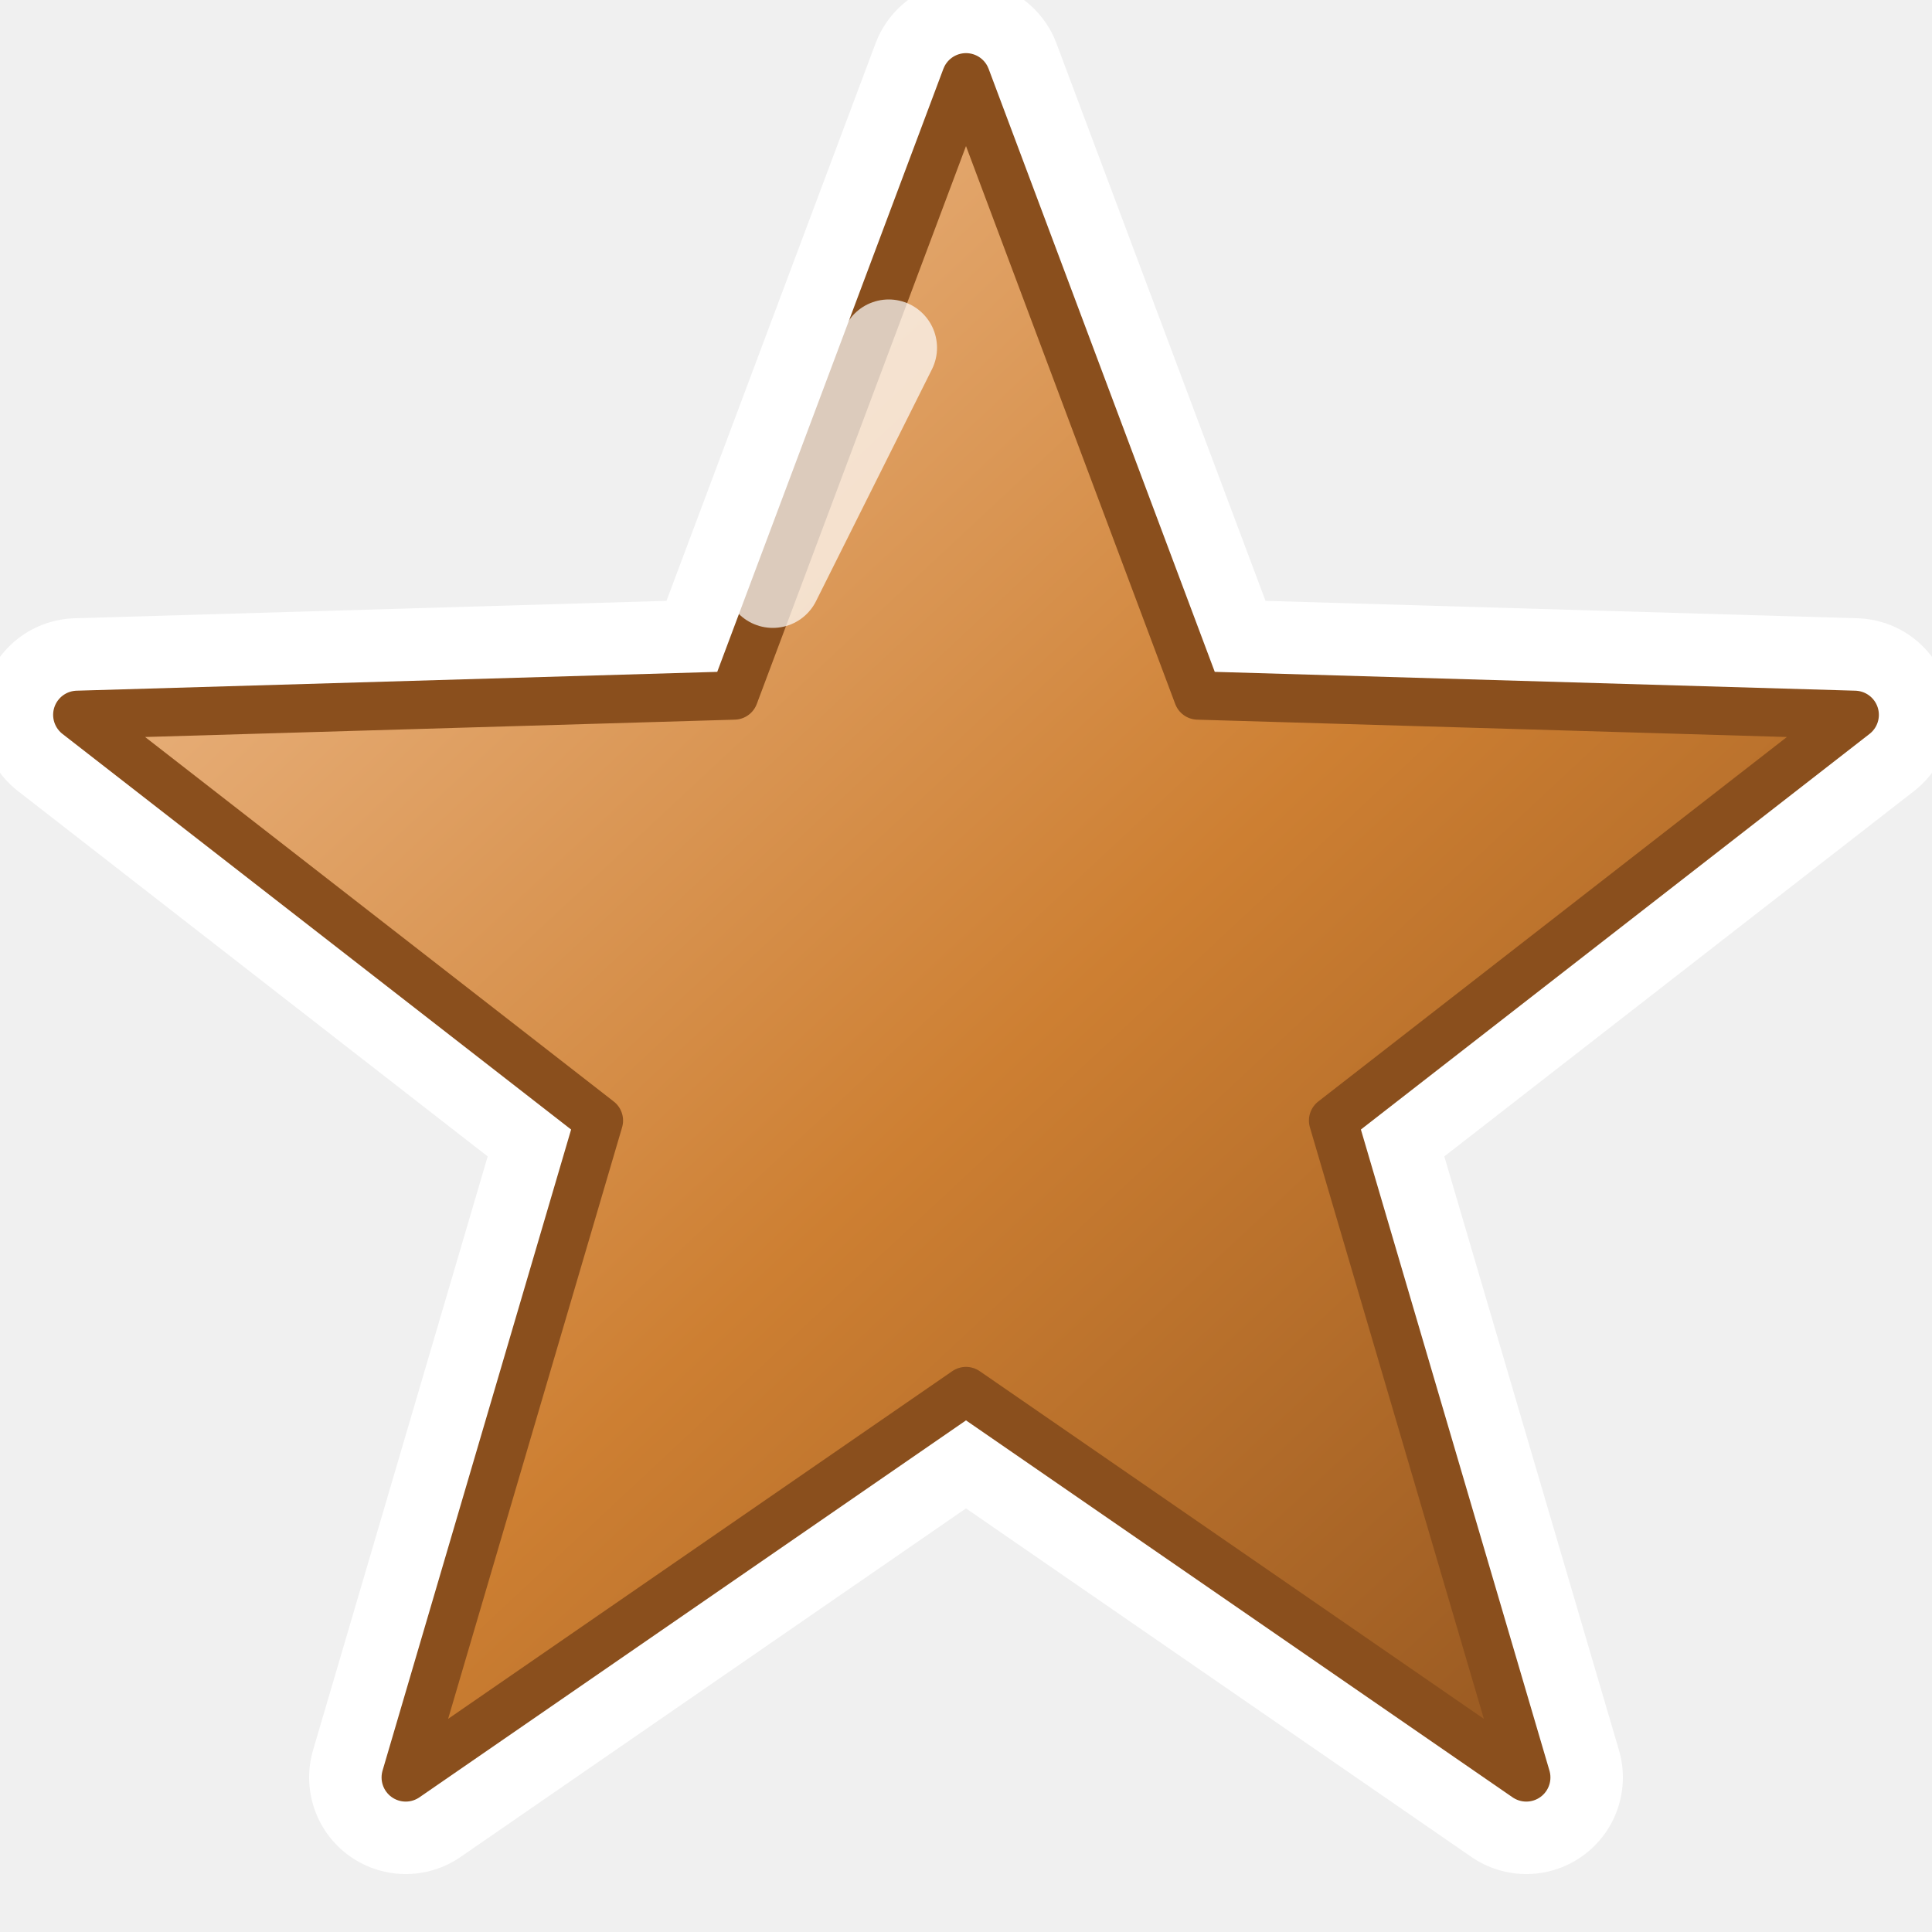
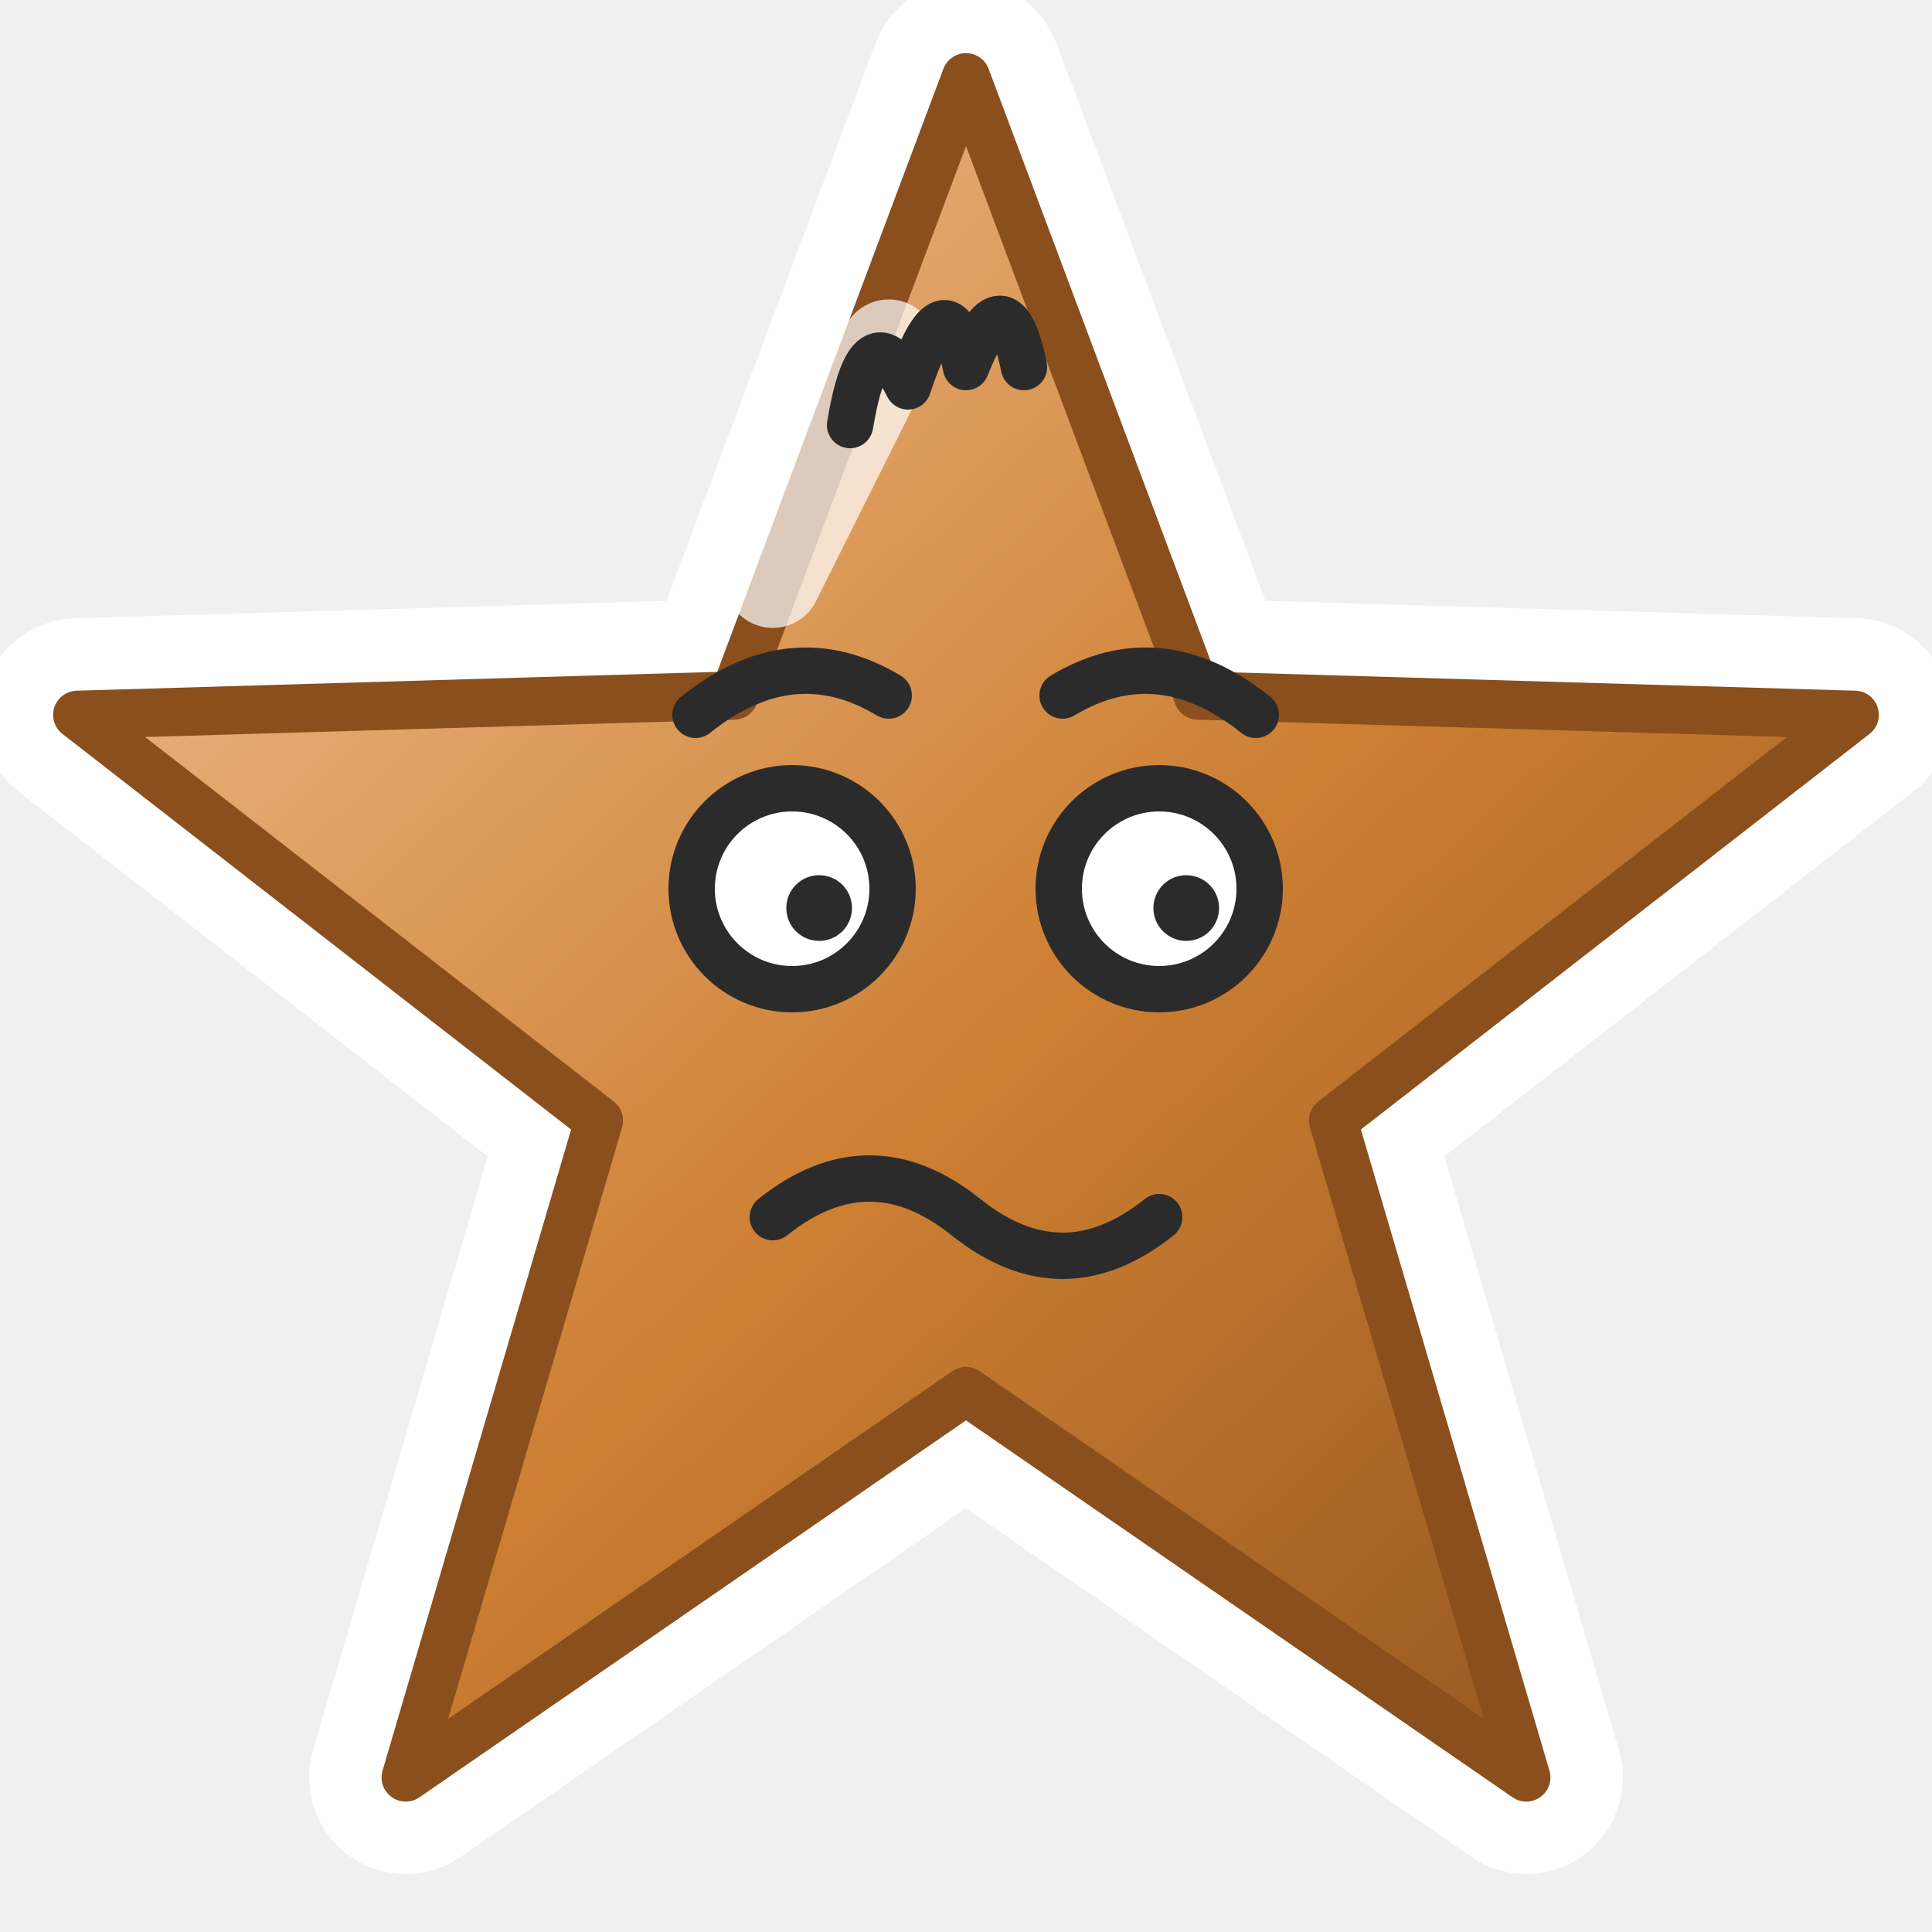
<svg xmlns="http://www.w3.org/2000/svg" viewBox="0 0 100 100">
  <defs>
    <linearGradient id="g" x1="0" y1="0" x2="1" y2="1">
      <stop offset="0" stop-color="#f6c9a0" />
      <stop offset=".55" stop-color="#cd7f32" />
      <stop offset="1" stop-color="#8a4f1d" />
    </linearGradient>
  </defs>
  <path d="M50 4 L62 36 L96 37 L69 58 L79 92 L50 72 L21 92 L31 58 L4 37 L38 36 Z" fill="#fff" stroke="#fff" stroke-width="10" stroke-linejoin="round" />
  <path d="M50 4 L62 36 L96 37 L69 58 L79 92 L50 72 L21 92 L31 58 L4 37 L38 36 Z" fill="url(#g)" stroke="#8a4f1d" stroke-width="2.5" stroke-linejoin="round" />
  <path d="M40 30 L46 18" stroke="#fff" stroke-width="5" stroke-linecap="round" opacity=".7" />
+   <g fill="none" stroke="#2b2b2b" stroke-width="2.4" stroke-linecap="round" stroke-linejoin="round">
+     <path d="M44 22 q1 -6 3 -2 q2 -6 3 -1 q2 -5 3 0" />
+     <circle cx="41" cy="46" r="5.2" fill="#fff" />
+     <circle cx="60" cy="46" r="5.2" fill="#fff" />
+     <circle cx="42.4" cy="47" r="1.7" fill="#2b2b2b" stroke="none" />
+     <circle cx="61.4" cy="47" r="1.7" fill="#2b2b2b" stroke="none" />
+     <path d="M36 37 q5 -4 10 -1 M55 36 q5 -3 10 1" />
+     <path d="M40 63 q5 -4 10 0 t10 0" />
+   </g>
</svg>
